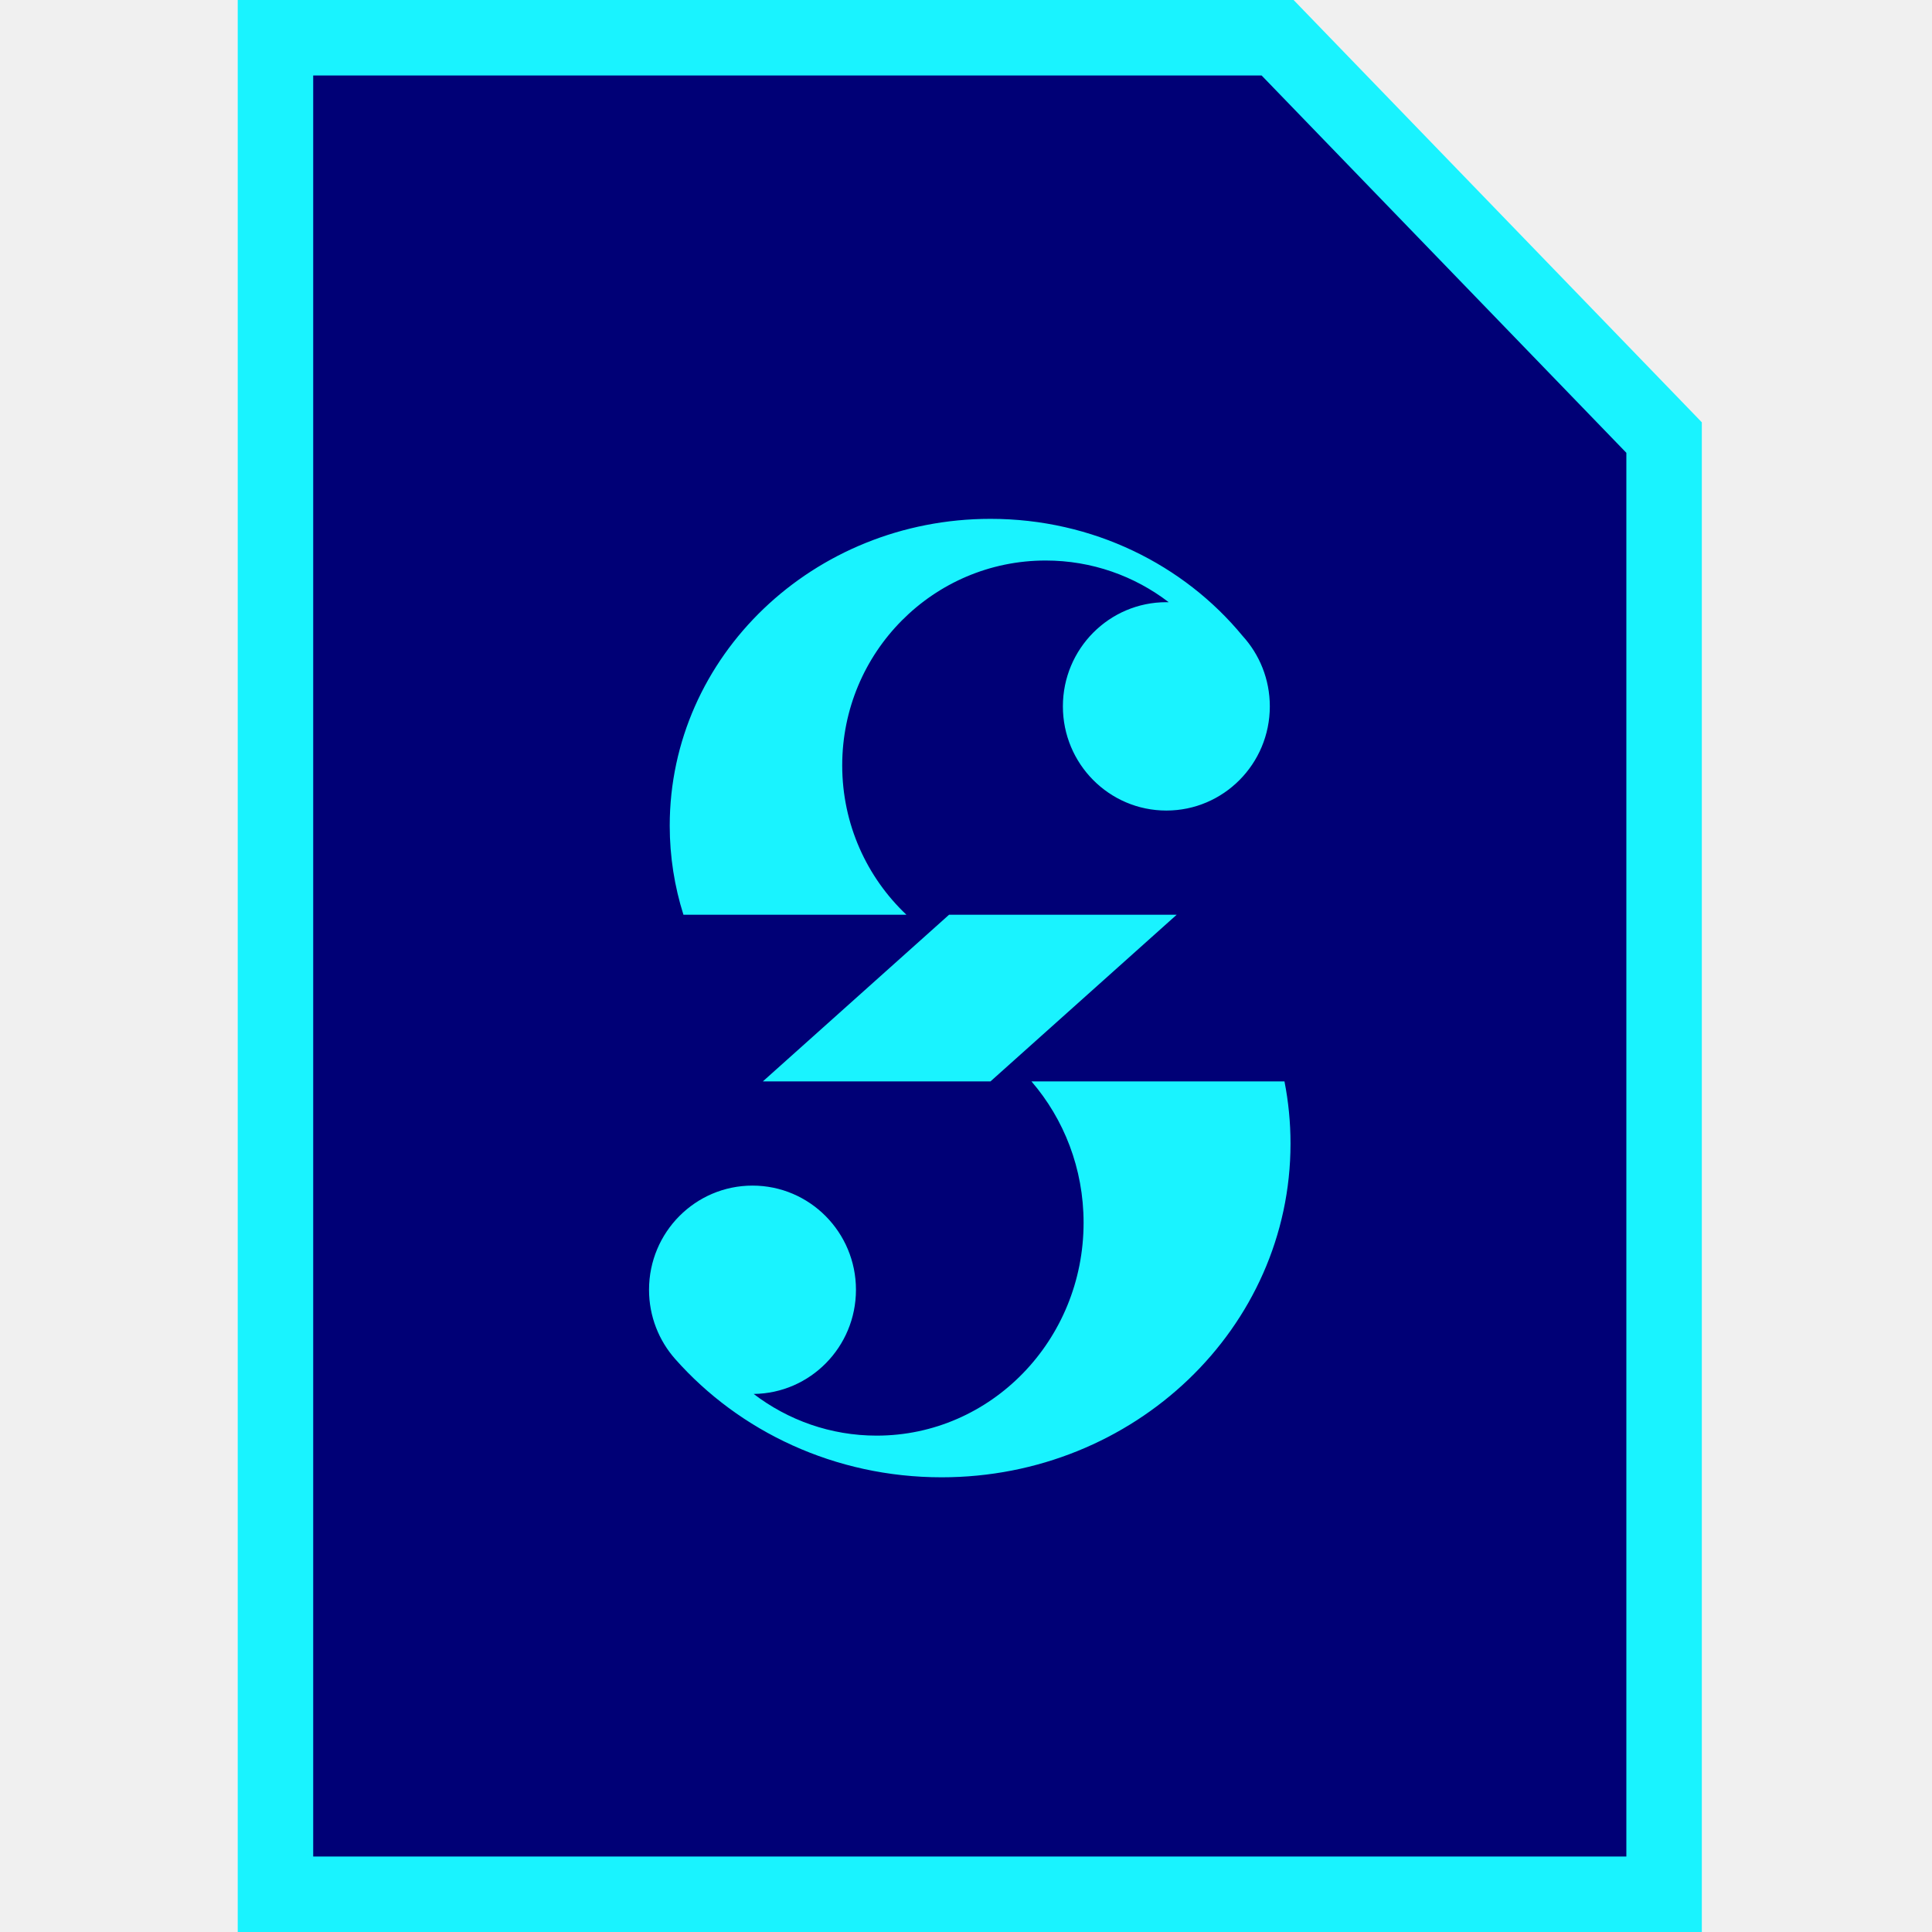
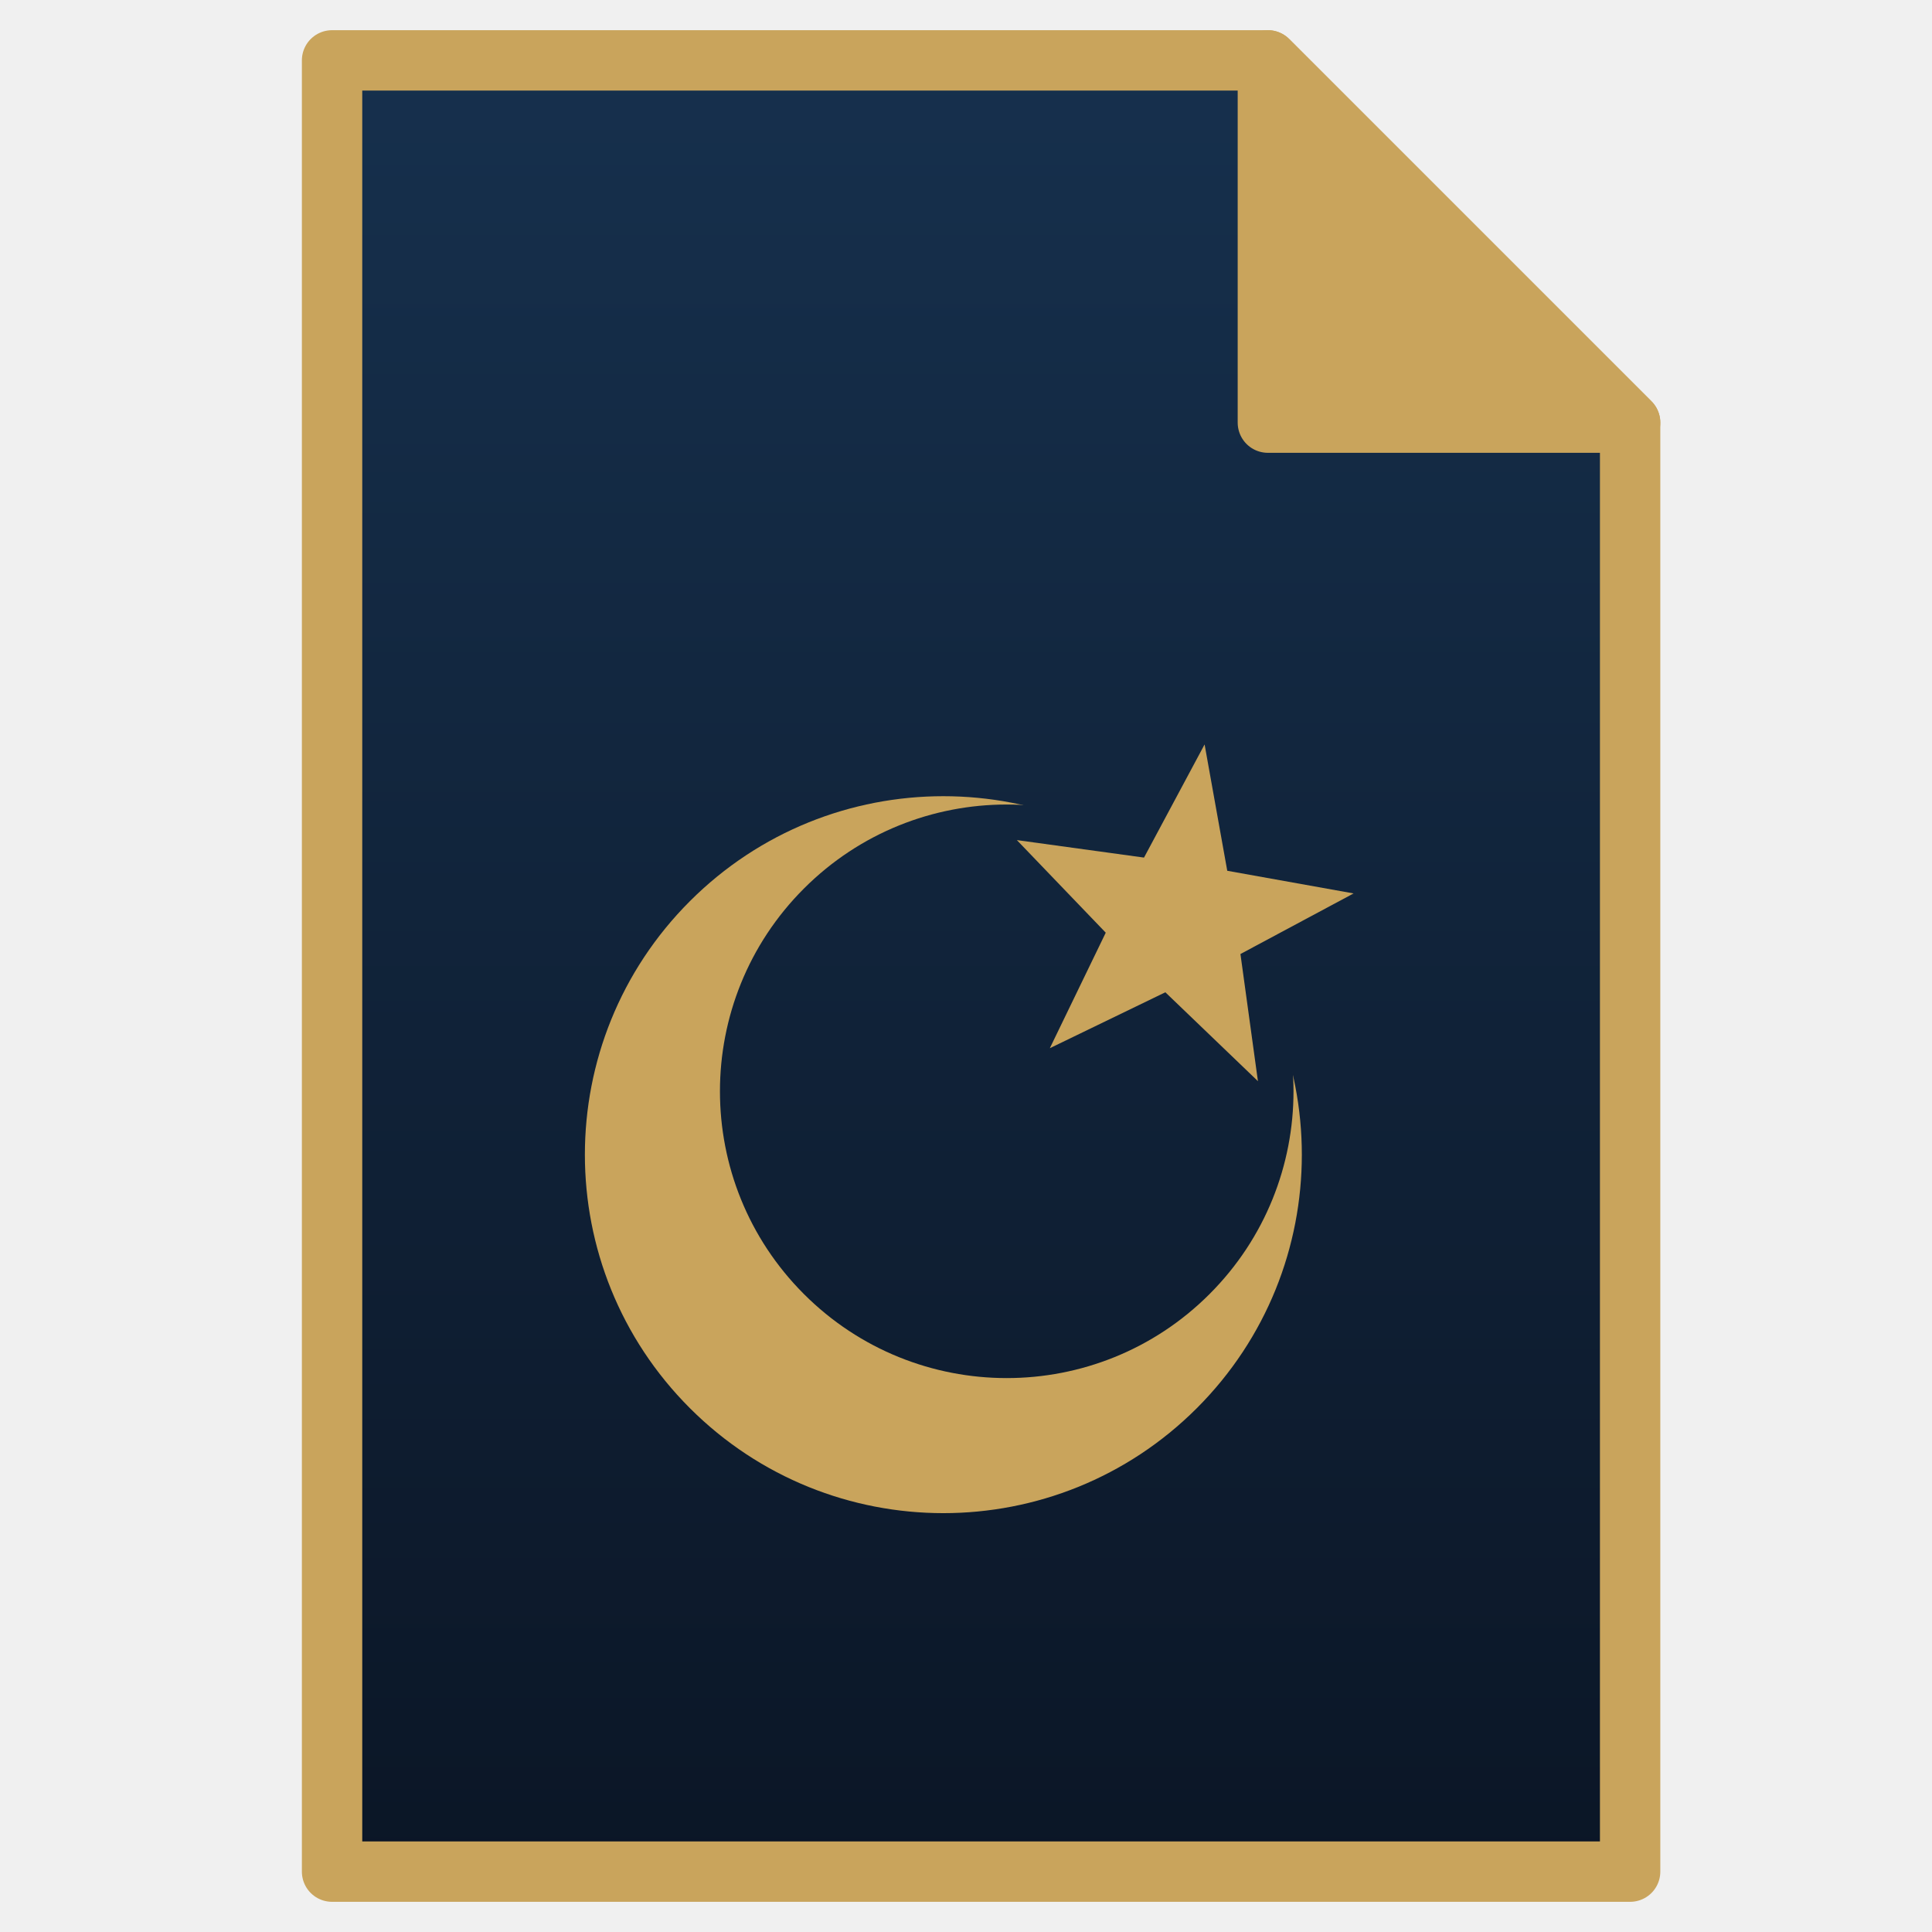
- <svg xmlns="http://www.w3.org/2000/svg" width="512" height="512" viewBox="0 0 512 512" fill="none">
-   <path d="M83 10H73V20V492V502H83H431H441V492V120V115.957L438.19 113.05L341.523 13.05L338.575 10H334.333H83Z" fill="#000076" stroke="#19F3FF" stroke-width="20" />
-   <path d="M181.118 242.413C178.755 234.945 177.484 227.022 177.484 218.816C177.484 173.906 215.543 137.5 262.492 137.5C289.598 137.5 313.741 149.636 329.307 168.537H329.307C333.783 173.451 336.515 180.002 336.515 187.195C336.515 202.443 324.239 214.804 309.096 214.804C293.953 214.804 281.677 202.443 281.677 187.195C281.677 171.947 293.953 159.586 309.096 159.586C309.305 159.586 309.514 159.589 309.722 159.593C300.667 152.66 289.368 148.544 277.114 148.544C247.336 148.544 223.196 172.851 223.196 202.835C223.196 218.441 229.736 232.509 240.206 242.413H181.118Z" fill="#19F3FF" />
-   <path d="M342 303.059C342 297.43 341.45 291.924 340.399 286.587H273.348C281.943 296.549 287.162 309.663 287.162 324.031C287.162 355.194 262.61 380.456 232.324 380.456C220.117 380.456 208.841 376.352 199.729 369.412C214.73 369.245 226.838 356.949 226.838 341.805C226.838 326.557 214.562 314.196 199.419 314.196C184.276 314.196 172 326.557 172 341.805C172 348.853 174.623 355.284 178.939 360.163C195.899 379.331 221.235 391.5 249.543 391.5C300.606 391.5 342 351.904 342 303.059Z" fill="#19F3FF" />
-   <path d="M311.837 242.412H251.515L202.16 286.586H262.483L311.837 242.412Z" fill="#19F3FF" />
+ <svg xmlns="http://www.w3.org/2000/svg" width="512" height="512" viewBox="0 0 512 512">
+   <defs>
+     <linearGradient id="nv" x1="0" y1="16" x2="0" y2="496" gradientUnits="userSpaceOnUse">
+       <stop offset="0" stop-color="#16304D" />
+       <stop offset="1" stop-color="#0B1626" />
+     </linearGradient>
+     <mask id="cres" maskUnits="userSpaceOnUse" x="-100" y="-100" width="200" height="200">
+       <rect x="-100" y="-100" width="200" height="200" fill="#fff" />
+       <circle cx="12.5" cy="0" r="40" fill="#000" />
+     </mask>
+   </defs>
+   <path d="M88 16H336L432 112V496H88Z" fill="url(#nv)" stroke="#C9A45C" stroke-width="16" stroke-linejoin="round" />
+   <path d="M336 16V112H432Z" fill="#C9A45C" stroke="#C9A45C" stroke-width="16" stroke-linejoin="round" />
+   <g fill="#C9A45C" transform="translate(250 306) rotate(-45) scale(1.9)">
+     <circle r="50" mask="url(#cres)" />
+     <polygon transform="translate(46 0) rotate(-90)" points="0,-25 5.878,-8.09 23.776,-7.725 9.511,3.09 14.695,20.225 0,10 -14.695,20.225 -9.511,3.09 -23.776,-7.725 -5.878,-8.09" />
+   </g>
</svg>
